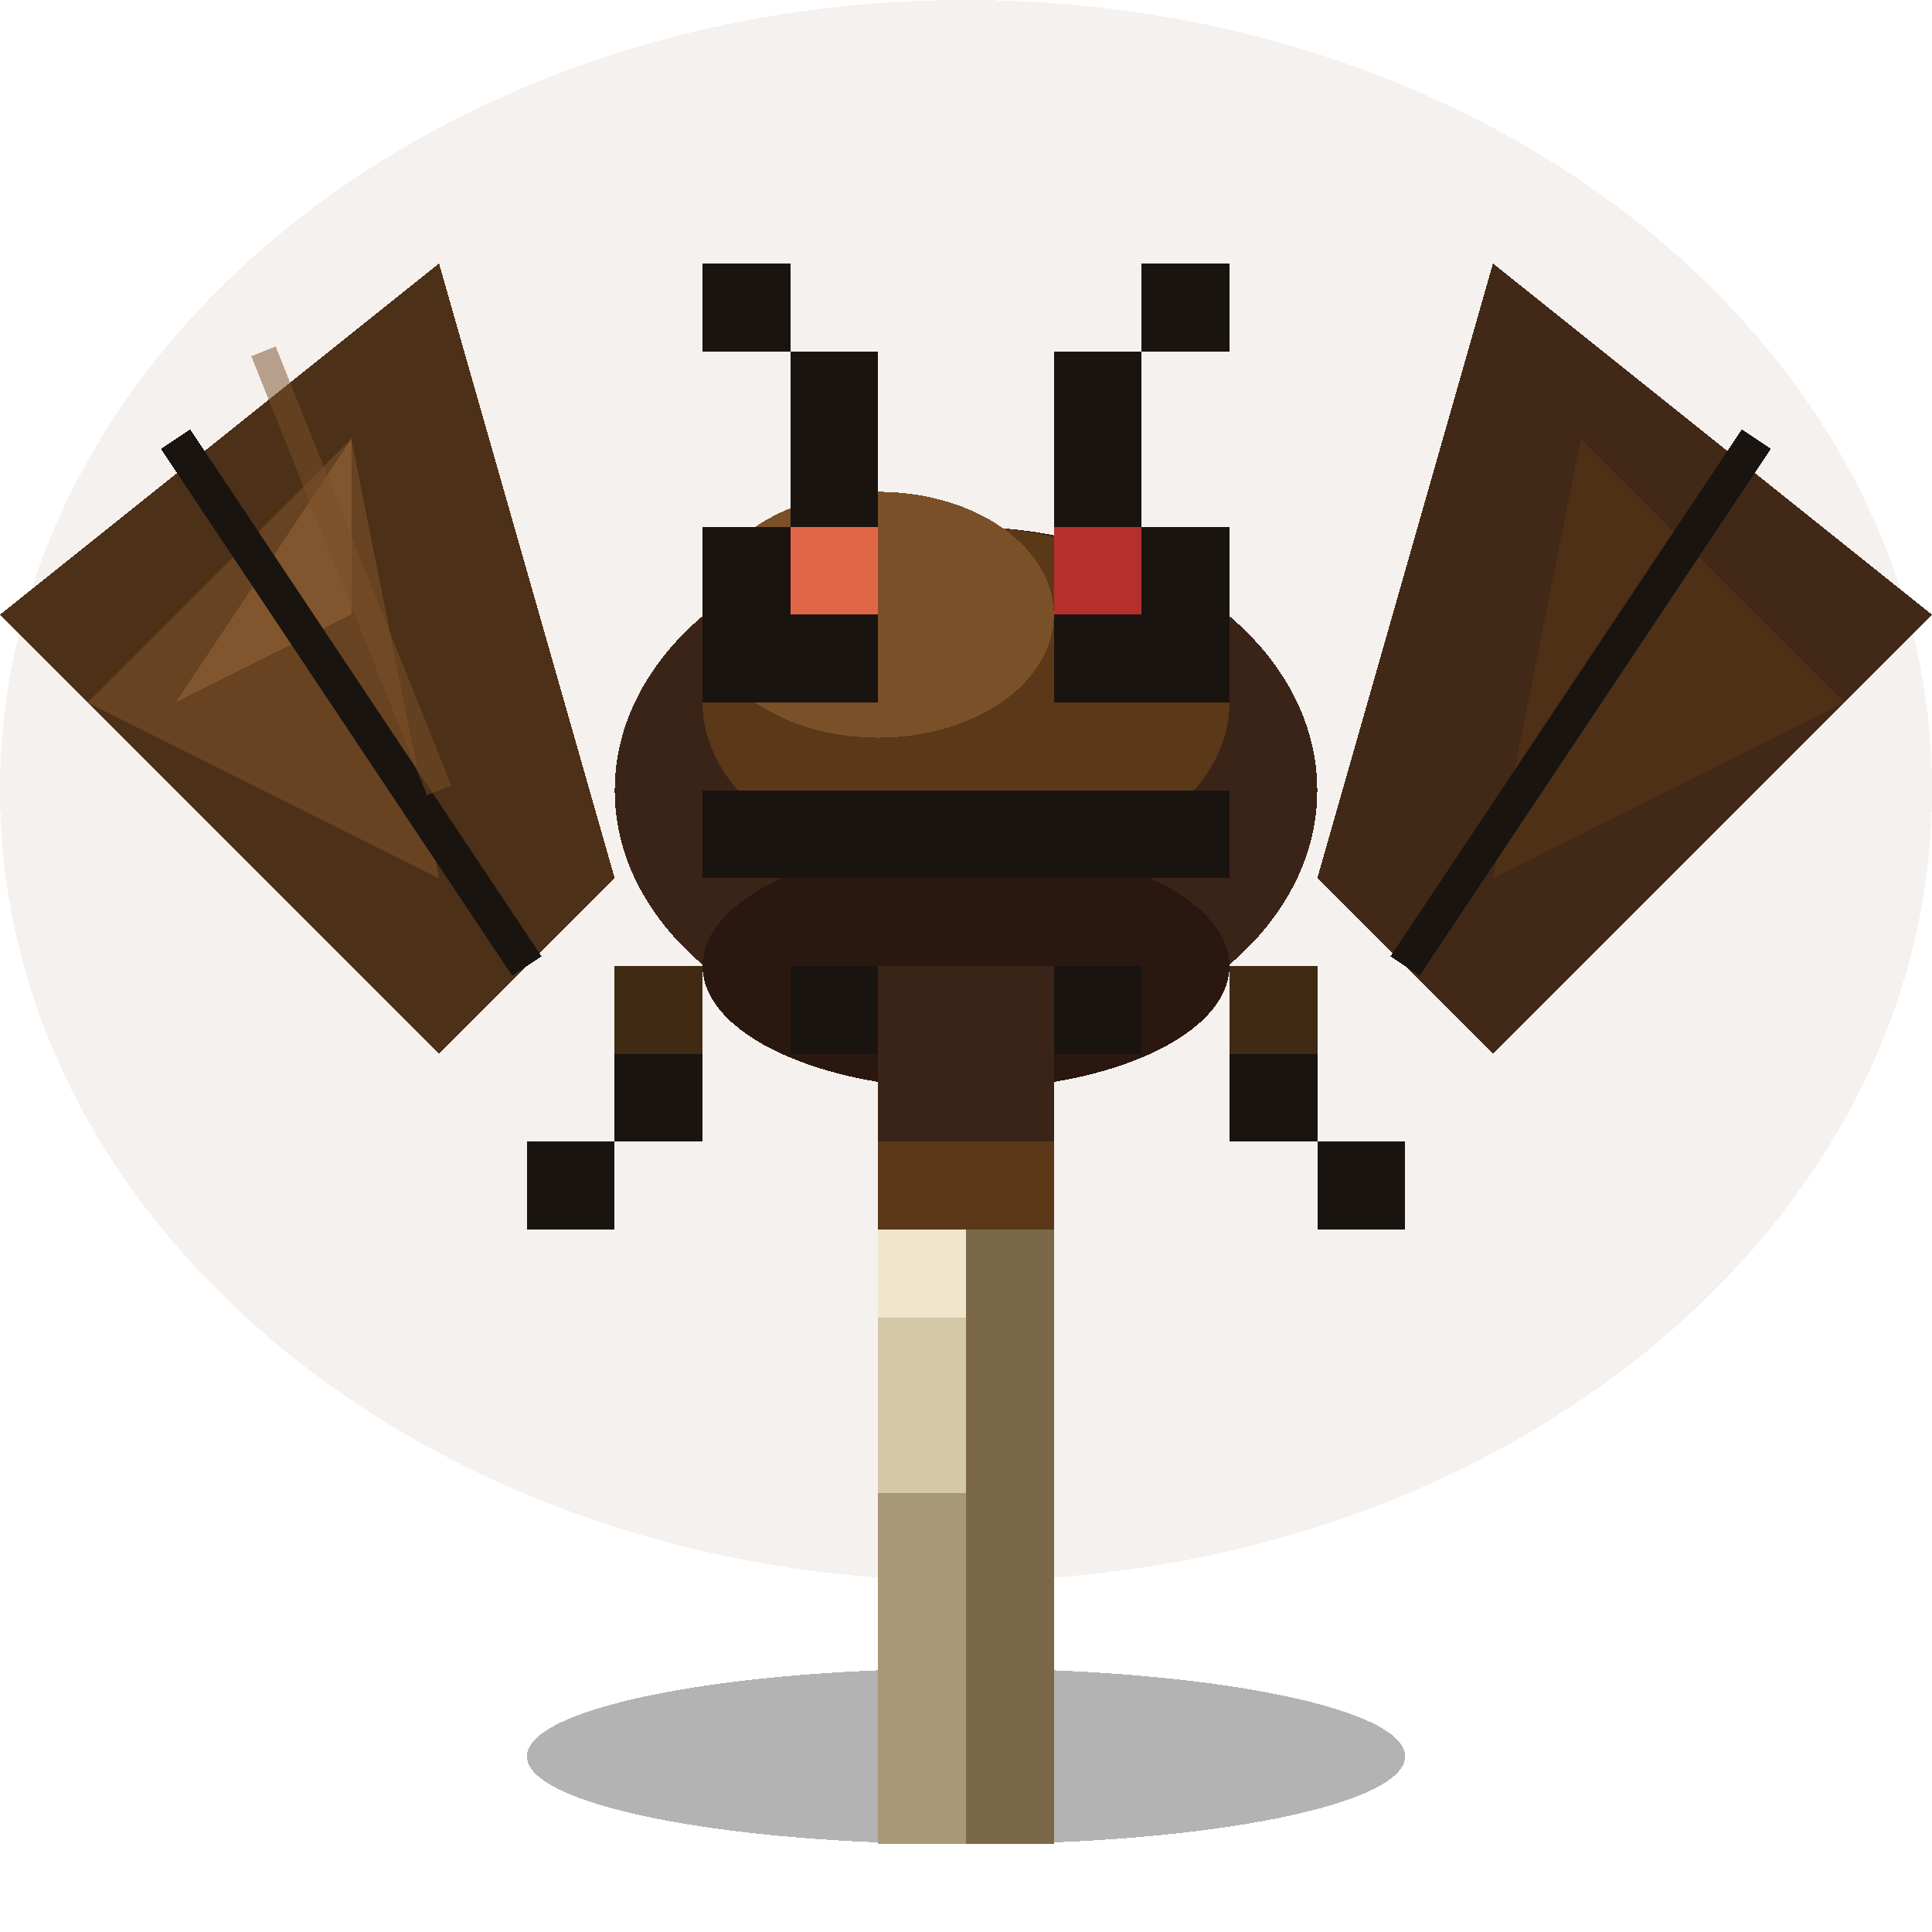
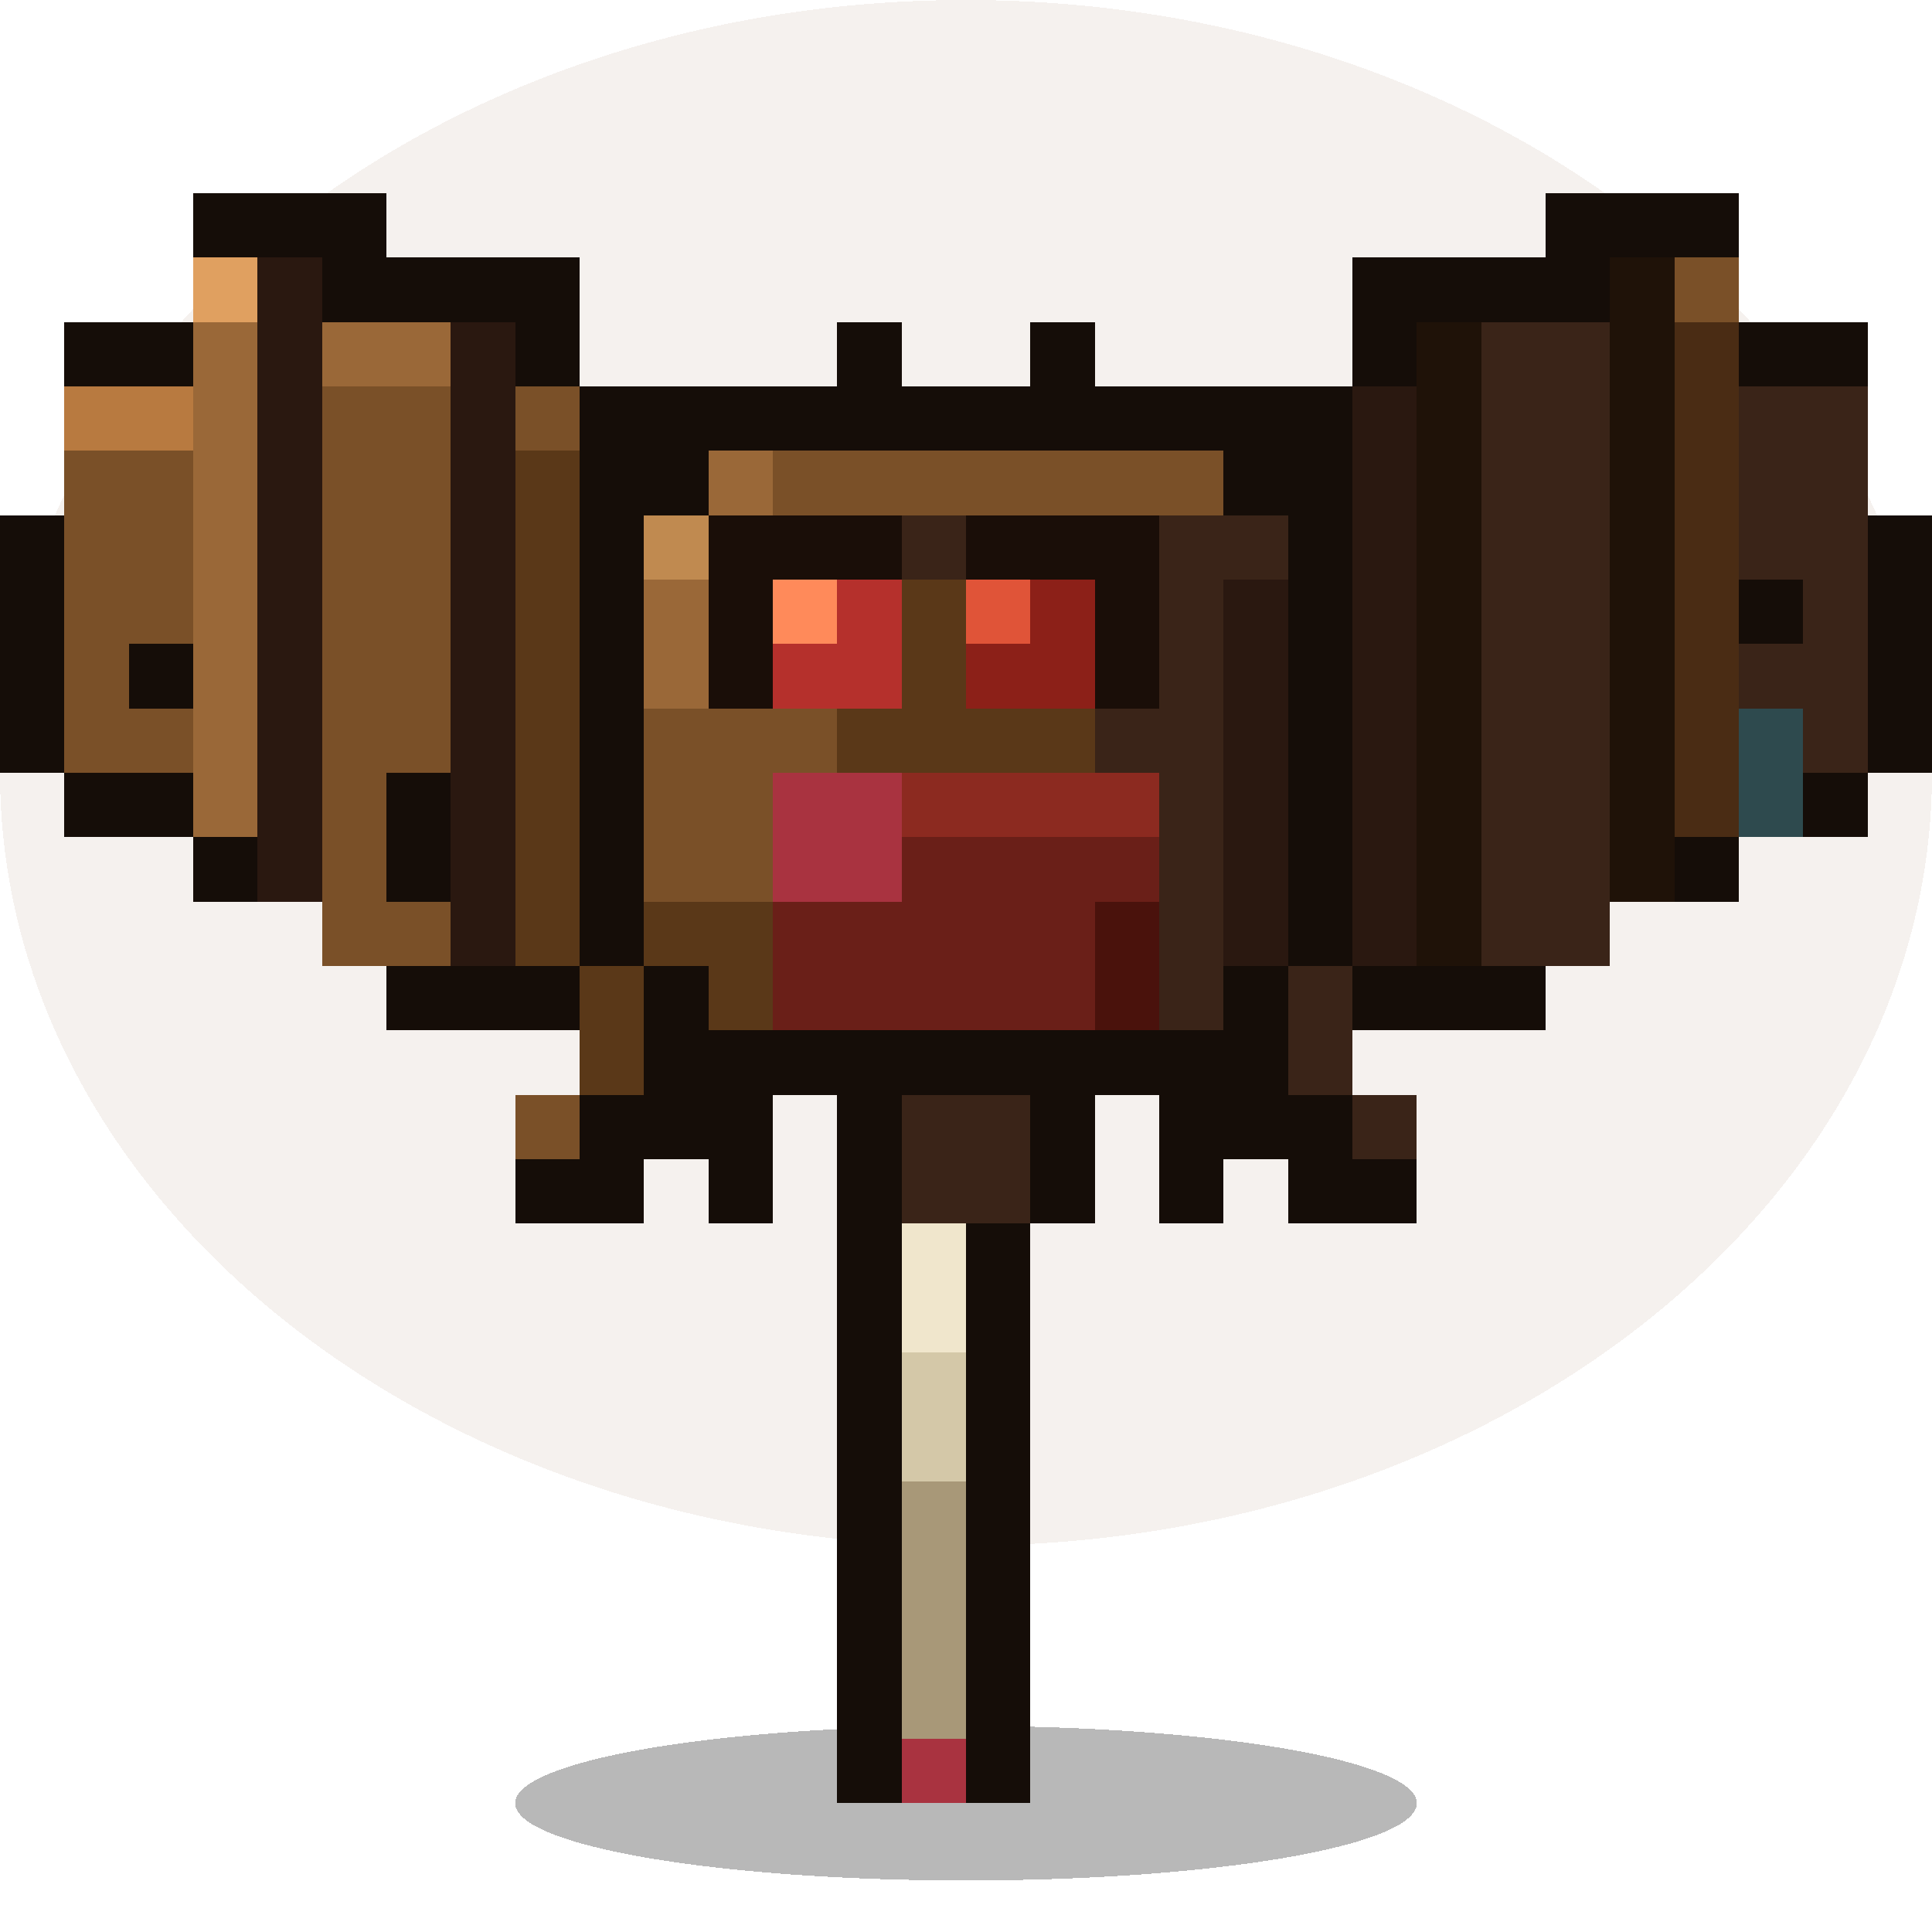
- <svg xmlns="http://www.w3.org/2000/svg" viewBox="0 0 22 22" shape-rendering="crispEdges" preserveAspectRatio="xMidYMax meet" aria-label="Stirge">
-   <ellipse cx="11" cy="9" rx="11" ry="9" fill="#7a5028" opacity="0.08" />
-   <ellipse cx="11" cy="20" rx="5" ry="1" fill="#000" opacity="0.3" />
-   <polygon points="0,7 5,3 7,10 5,12" fill="#3a2418" />
-   <polygon points="0,7 5,3 7,10 5,12" fill="#5a3818" opacity="0.6" />
-   <polygon points="1,8 4,5 5,10" fill="#7a5028" opacity="0.6" />
-   <polygon points="2,8 4,5 4,7" fill="#9a6838" opacity="0.5" />
-   <polygon points="22,7 17,3 15,10 17,12" fill="#3a2418" />
-   <polygon points="22,7 17,3 15,10 17,12" fill="#4a2c14" opacity="0.5" />
-   <polygon points="21,8 18,5 17,10" fill="#5a3818" opacity="0.5" />
-   <line x1="2" y1="5" x2="6" y2="11" stroke="#1a1410" stroke-width="0.4" />
-   <line x1="3" y1="4" x2="5" y2="9" stroke="#7a5028" stroke-width="0.3" opacity="0.5" />
-   <line x1="20" y1="5" x2="16" y2="11" stroke="#1a1410" stroke-width="0.4" />
-   <ellipse cx="11" cy="9" rx="4" ry="3" fill="#3a2418" />
-   <ellipse cx="11" cy="8" rx="3" ry="2" fill="#5a3818" />
-   <ellipse cx="10" cy="7" rx="2" ry="1.4" fill="#7a5028" />
-   <rect x="9" y="6" width="1" height="1" fill="#9a6838" />
-   <ellipse cx="11" cy="11" rx="3" ry="1.4" fill="#2a1810" />
-   <rect x="8" y="9" width="6" height="1" fill="#1a1410" />
-   <rect x="9" y="11" width="4" height="1" fill="#1a1410" />
-   <rect x="8" y="6" width="2" height="2" fill="#1a1410" />
-   <rect x="12" y="6" width="2" height="2" fill="#1a1410" />
-   <rect x="9" y="6" width="1" height="1" fill="#b5302c" />
-   <rect x="12" y="6" width="1" height="1" fill="#b5302c" />
-   <rect x="9" y="6" width="1" height="1" fill="#ff8a5a" opacity="0.6" />
-   <rect x="9" y="4" width="1" height="2" fill="#1a1410" />
-   <rect x="12" y="4" width="1" height="2" fill="#1a1410" />
-   <rect x="8" y="3" width="1" height="1" fill="#1a1410" />
-   <rect x="13" y="3" width="1" height="1" fill="#1a1410" />
-   <rect x="10" y="11" width="2" height="2" fill="#3a2418" />
-   <rect x="10" y="13" width="2" height="1" fill="#5a3818" />
-   <rect x="10" y="14" width="1" height="7" fill="#a89878" />
-   <rect x="10" y="14" width="1" height="3" fill="#d4c8a8" />
-   <rect x="10" y="14" width="1" height="1" fill="#f0e6cc" />
-   <rect x="11" y="14" width="1" height="7" fill="#7a6848" />
-   <rect x="7" y="11" width="1" height="2" fill="#1a1410" />
-   <rect x="14" y="11" width="1" height="2" fill="#1a1410" />
-   <rect x="6" y="13" width="1" height="1" fill="#1a1410" />
-   <rect x="15" y="13" width="1" height="1" fill="#1a1410" />
-   <rect x="7" y="11" width="1" height="1" fill="#5a3818" opacity="0.6" />
-   <rect x="14" y="11" width="1" height="1" fill="#5a3818" opacity="0.6" />
+ <svg xmlns="http://www.w3.org/2000/svg" viewBox="0 0 30 30" shape-rendering="crispEdges" preserveAspectRatio="xMidYMax meet" aria-label="Stirge">
+   <ellipse cx="15" cy="12" rx="15" ry="12" fill="#7a5028" opacity="0.08" />
+   <ellipse cx="15" cy="28" rx="7" ry="1.2" fill="#000" opacity="0.28" />
+   <rect x="0" y="8" width="2" height="4" fill="#150d08" />
+   <rect x="1" y="5" width="3" height="8" fill="#150d08" />
+   <rect x="3" y="3" width="3" height="11" fill="#150d08" />
+   <rect x="6" y="4" width="3" height="12" fill="#150d08" />
+   <rect x="1" y="6" width="2" height="6" fill="#7a5028" />
+   <rect x="3" y="4" width="2" height="9" fill="#9a6838" />
+   <rect x="5" y="5" width="2" height="10" fill="#7a5028" />
+   <rect x="7" y="6" width="2" height="9" fill="#5a3818" />
+   <rect x="3" y="4" width="2" height="1" fill="#e0a060" />
+   <rect x="1" y="6" width="2" height="1" fill="#b87a40" />
+   <rect x="5" y="5" width="2" height="1" fill="#9a6838" />
+   <rect x="7" y="6" width="2" height="1" fill="#7a5028" />
+   <rect x="4" y="4" width="1" height="10" fill="#2a1810" />
+   <rect x="7" y="5" width="1" height="10" fill="#2a1810" />
+   <rect x="2" y="10" width="1" height="1" fill="#150d08" />
+   <rect x="6" y="12" width="1" height="2" fill="#150d08" />
+   <rect x="28" y="8" width="2" height="4" fill="#150d08" />
+   <rect x="26" y="5" width="3" height="8" fill="#150d08" />
+   <rect x="24" y="3" width="3" height="11" fill="#150d08" />
+   <rect x="21" y="4" width="3" height="12" fill="#150d08" />
+   <rect x="27" y="6" width="2" height="6" fill="#3a2418" />
+   <rect x="25" y="4" width="2" height="9" fill="#4a2c14" />
+   <rect x="23" y="5" width="2" height="10" fill="#3a2418" />
+   <rect x="21" y="6" width="2" height="9" fill="#2a1810" />
+   <rect x="25" y="4" width="2" height="1" fill="#7a5028" />
+   <rect x="27" y="11" width="1" height="2" fill="#2e4a4e" />
+   <rect x="25" y="4" width="1" height="10" fill="#1f1208" />
+   <rect x="22" y="5" width="1" height="10" fill="#1f1208" />
+   <rect x="27" y="9" width="1" height="1" fill="#150d08" />
+   <rect x="9" y="6" width="12" height="11" fill="#150d08" />
+   <rect x="10" y="7" width="10" height="9" fill="#5a3818" />
+   <rect x="10" y="7" width="10" height="1" fill="#7a5028" />
+   <rect x="10" y="7" width="3" height="7" fill="#7a5028" />
+   <rect x="10" y="7" width="2" height="4" fill="#9a6838" />
+   <rect x="10" y="7" width="1" height="2" fill="#c08a50" />
+   <rect x="17" y="8" width="3" height="8" fill="#3a2418" />
+   <rect x="19" y="9" width="1" height="7" fill="#2a1810" />
+   <rect x="12" y="12" width="6" height="4" fill="#6a1f18" />
+   <rect x="12" y="12" width="6" height="1" fill="#8c2a20" />
+   <rect x="12" y="12" width="2" height="2" fill="#a93340" />
+   <rect x="17" y="14" width="1" height="2" fill="#4a120c" />
+   <rect x="14" y="8" width="1" height="1" fill="#3a2418" />
+   <rect x="11" y="10" width="1" height="1" fill="#9a6838" />
+   <rect x="16" y="10" width="1" height="1" fill="#2a1810" />
+   <rect x="11" y="8" width="3" height="3" fill="#1a0e08" />
+   <rect x="15" y="8" width="3" height="3" fill="#1a0e08" />
+   <rect x="12" y="9" width="2" height="2" fill="#b5302c" />
+   <rect x="15" y="9" width="2" height="2" fill="#8c2018" />
+   <rect x="12" y="9" width="1" height="1" fill="#ff8a5a" />
+   <rect x="15" y="9" width="1" height="1" fill="#e05438" />
+   <rect x="10" y="6" width="1" height="2" fill="#150d08" />
+   <rect x="13" y="5" width="1" height="2" fill="#150d08" />
+   <rect x="16" y="5" width="1" height="2" fill="#150d08" />
+   <rect x="19" y="6" width="1" height="2" fill="#150d08" />
+   <rect x="13" y="16" width="4" height="3" fill="#150d08" />
+   <rect x="14" y="17" width="2" height="2" fill="#3a2418" />
+   <rect x="13" y="19" width="3" height="9" fill="#150d08" />
+   <rect x="14" y="19" width="1" height="9" fill="#a89878" />
+   <rect x="14" y="19" width="1" height="4" fill="#d4c8a8" />
+   <rect x="14" y="19" width="1" height="2" fill="#f0e6cc" />
+   <rect x="14" y="27" width="1" height="1" fill="#a93340" />
+   <rect x="9" y="15" width="2" height="3" fill="#150d08" />
+   <rect x="9" y="15" width="1" height="2" fill="#5a3818" />
+   <rect x="8" y="17" width="2" height="2" fill="#150d08" />
+   <rect x="8" y="17" width="1" height="1" fill="#7a5028" />
+   <rect x="19" y="15" width="2" height="3" fill="#150d08" />
+   <rect x="20" y="15" width="1" height="2" fill="#3a2418" />
+   <rect x="20" y="17" width="2" height="2" fill="#150d08" />
+   <rect x="21" y="17" width="1" height="1" fill="#3a2418" />
+   <rect x="11" y="17" width="1" height="2" fill="#150d08" />
+   <rect x="18" y="17" width="1" height="2" fill="#150d08" />
</svg>
